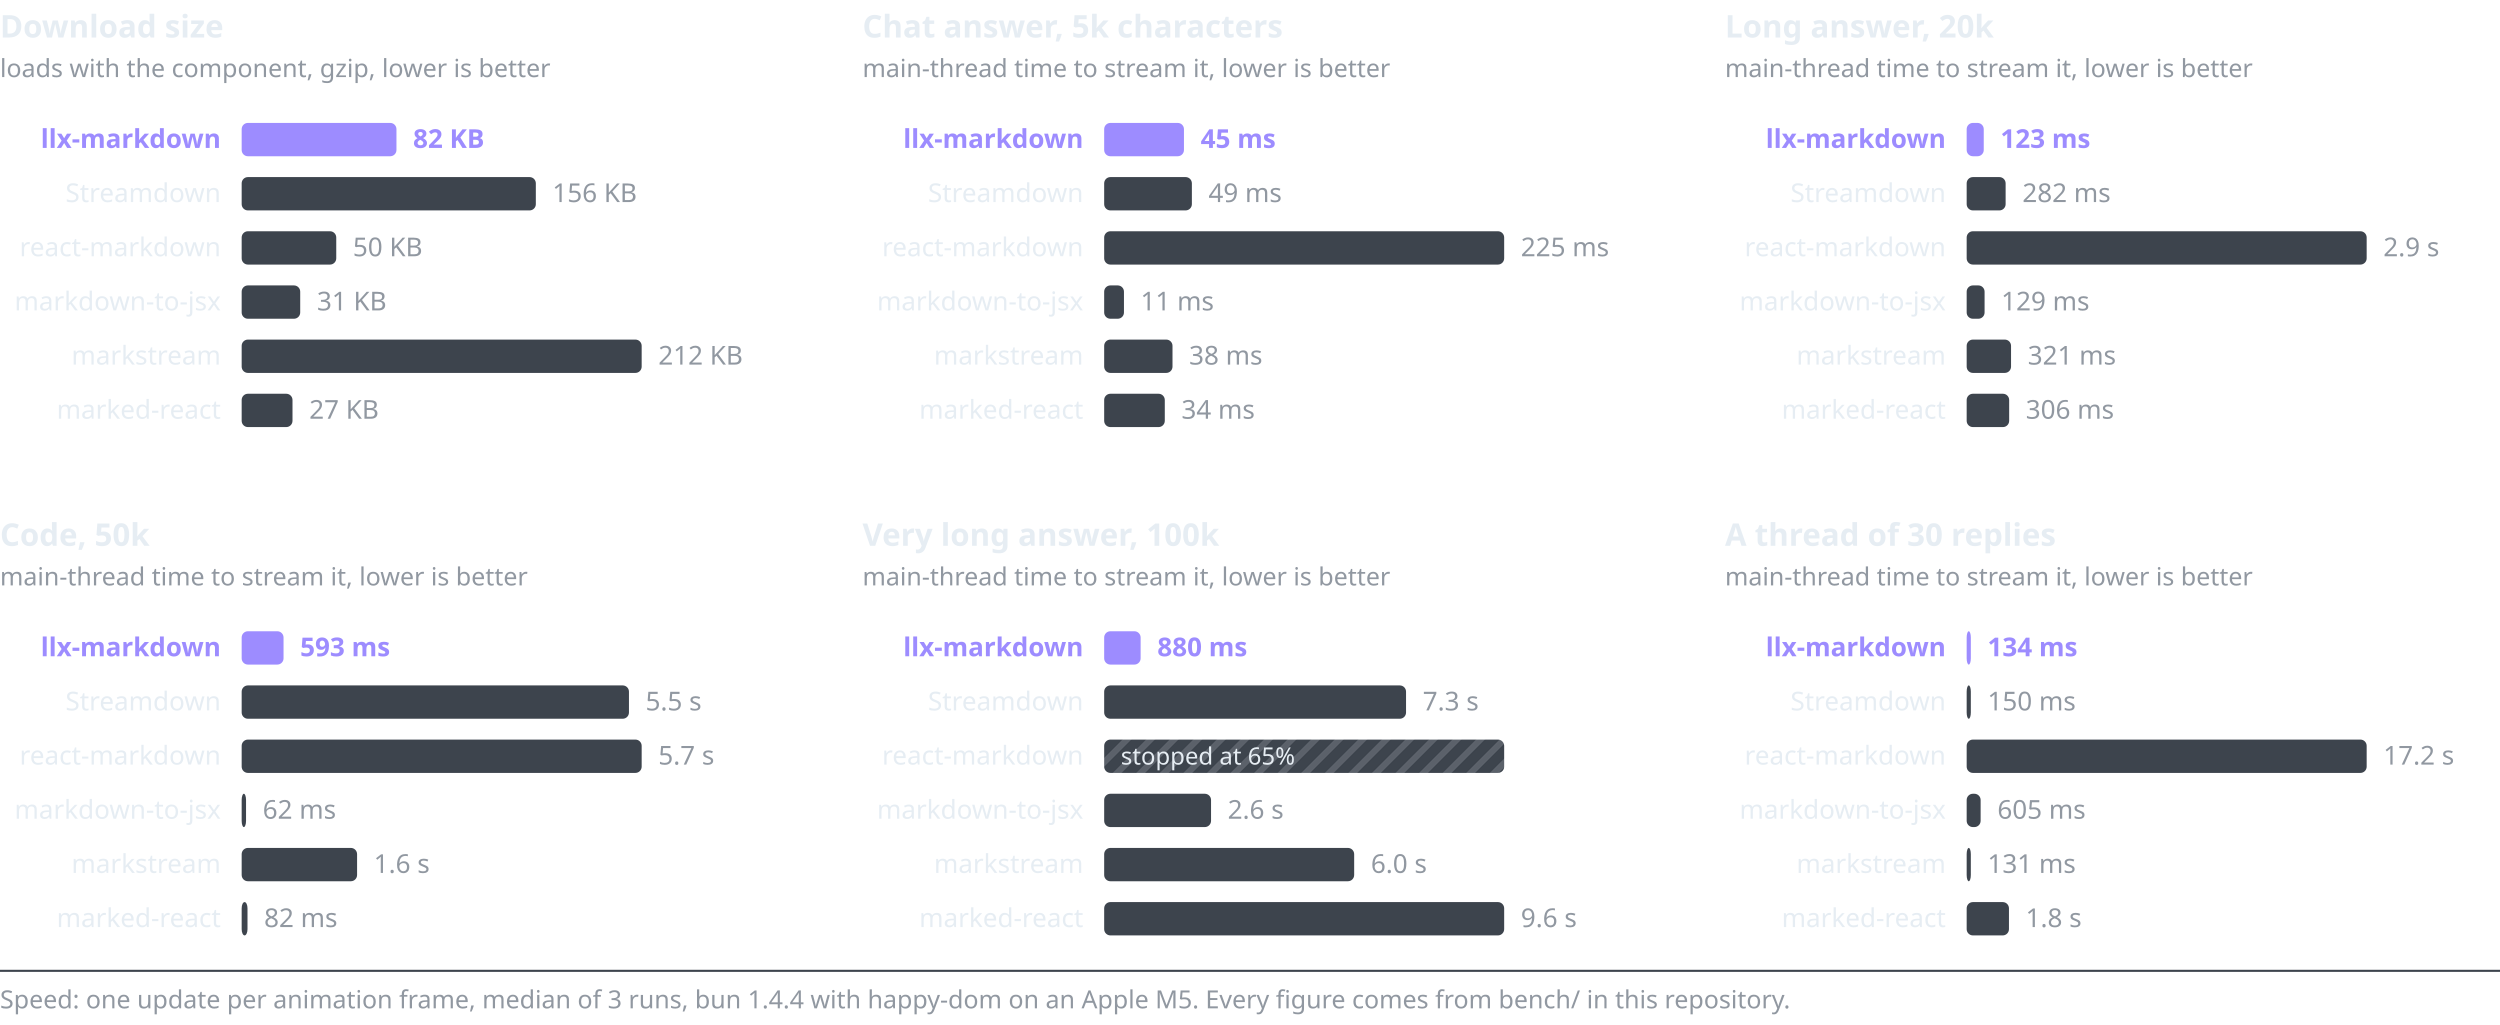
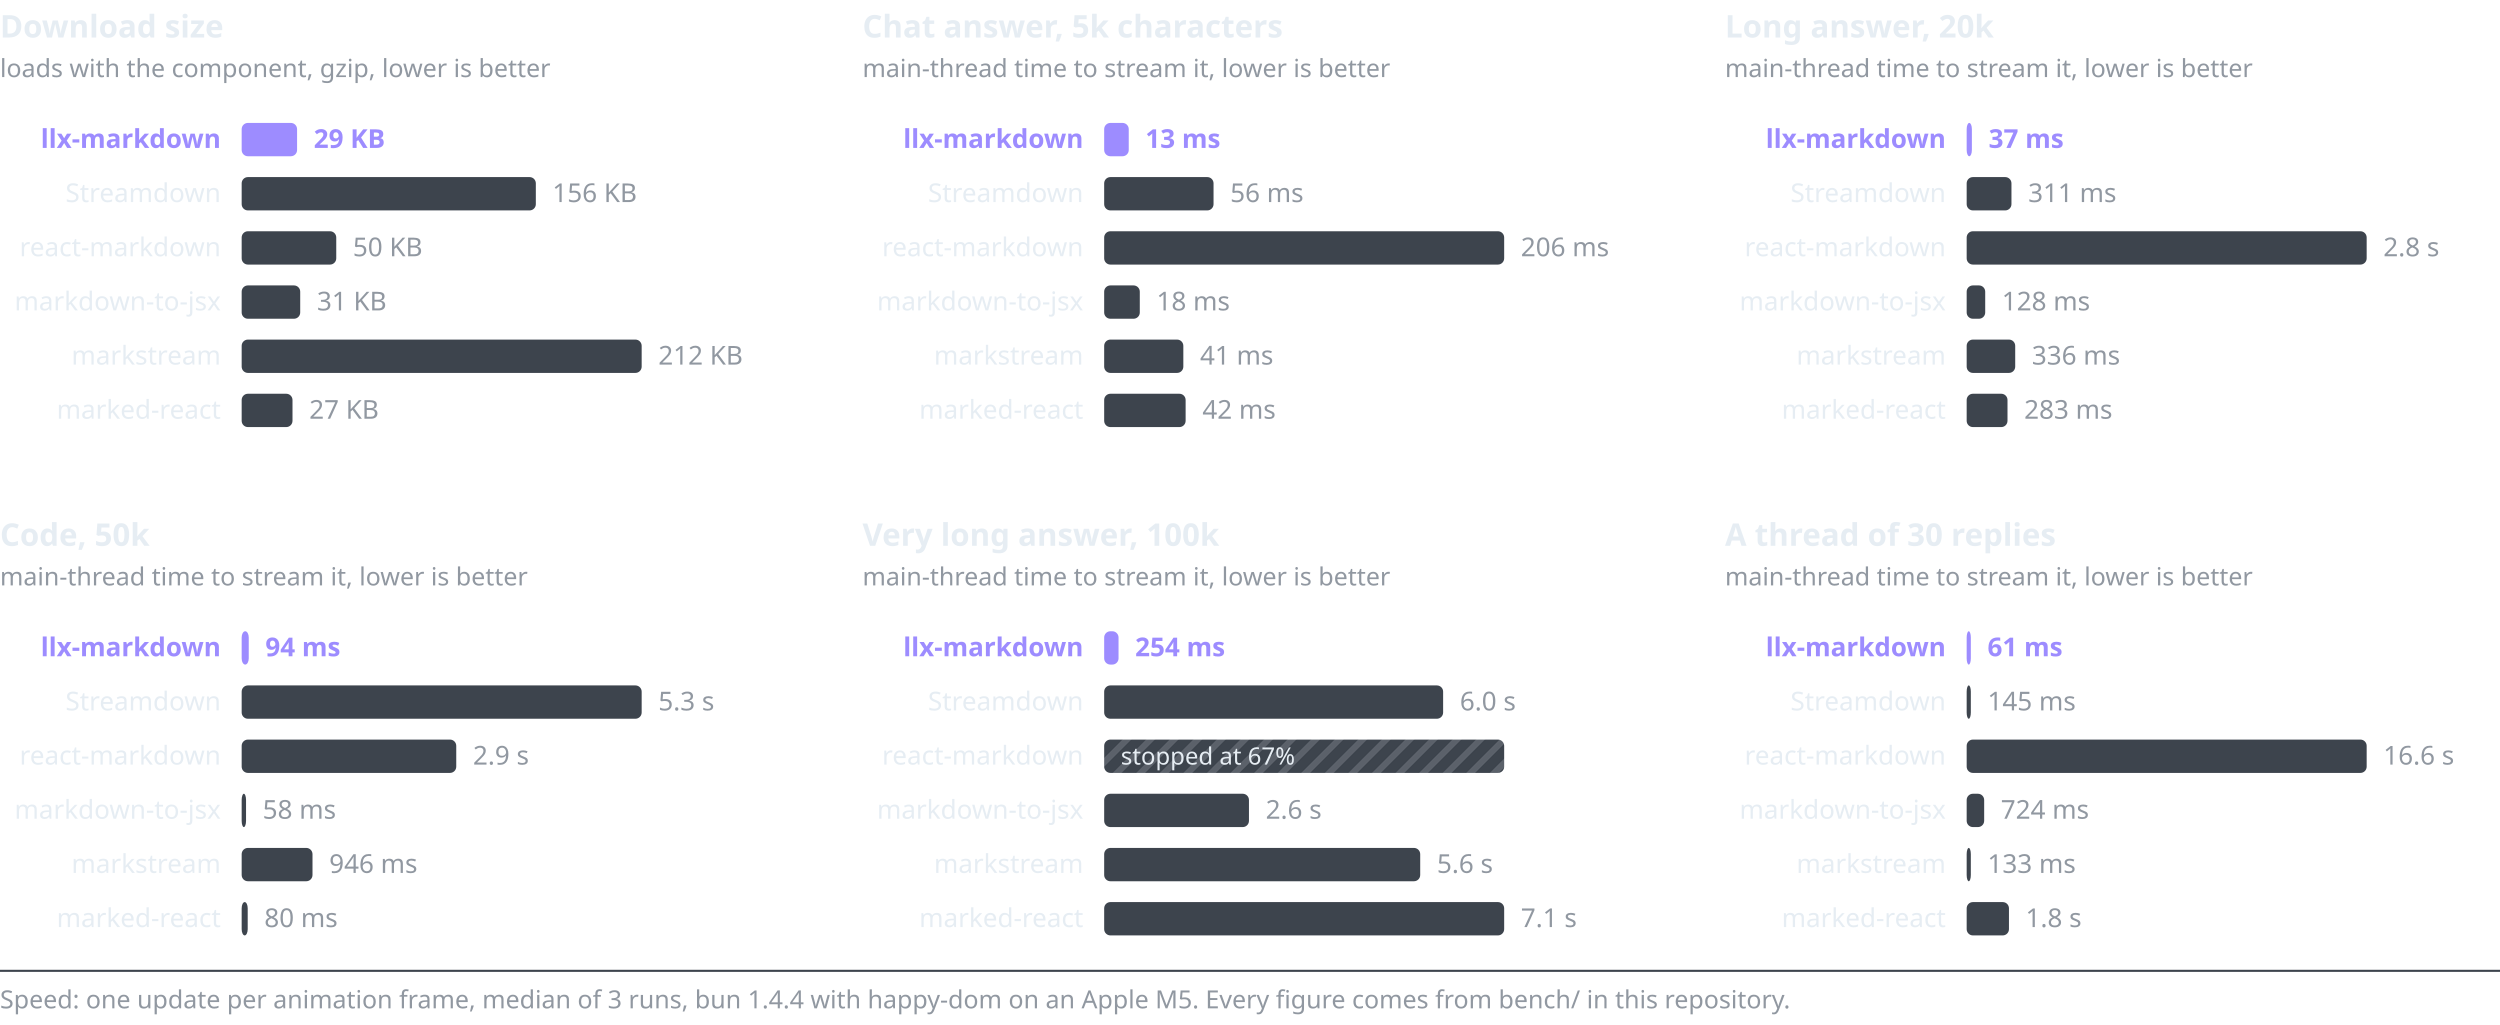
<svg xmlns="http://www.w3.org/2000/svg" width="1200" height="492" viewBox="0 0 1200 492" role="img" aria-label="llx-markdown compared with five React Markdown renderers on download size and streaming speed">
  <defs>
    <pattern id="stopped" width="8" height="8" patternUnits="userSpaceOnUse" patternTransform="rotate(45)">
      <rect width="8" height="8" fill="#3d444d" />
      <rect width="3" height="8" fill="#9198a1" opacity="0.35" />
    </pattern>
    <style>
text { font-family: -apple-system, BlinkMacSystemFont, "Segoe UI", "Noto Sans", Helvetica, Arial, sans-serif; fill: #e6edf3; }
.title { font-size: 15px; font-weight: 600; }
.note { font-size: 12px; fill: #9198a1; }
.label, .value { font-size: 12.5px; }
.value { fill: #9198a1; font-variant-numeric: tabular-nums; }
.ours { font-size: 12.5px; font-weight: 600; fill: #9d8cff; font-variant-numeric: tabular-nums; }
.inside { font-size: 11.5px; fill: #e6edf3; }
</style>
  </defs>
  <text x="0" y="18" class="title">Download size</text>
  <text x="0" y="37" class="note">loads with the component, gzip, lower is better</text>
  <text x="106" y="71" text-anchor="end" class="ours">llx-markdown</text>
-   <rect x="116" y="59" width="74.3" height="16" rx="3" fill="#9d8cff" />
-   <text x="198.258" y="71" class="ours">82 KB</text>
+   <rect x="116" y="59" width="26.6" height="16" rx="3" fill="#9d8cff" />
+   <text x="150.599" y="71" class="ours">29 KB</text>
  <text x="106" y="97" text-anchor="end" class="label">Streamdown</text>
  <rect x="116" y="85" width="141.2" height="16" rx="3" fill="#3d444d" />
  <text x="265.163" y="97" class="value">156 KB</text>
  <text x="106" y="123" text-anchor="end" class="label">react-markdown</text>
  <rect x="116" y="111" width="45.4" height="16" rx="3" fill="#3d444d" />
  <text x="169.39" y="123" class="value">50 KB</text>
  <text x="106" y="149" text-anchor="end" class="label">markdown-to-jsx</text>
  <rect x="116" y="137" width="28.1" height="16" rx="3" fill="#3d444d" />
  <text x="152.142" y="149" class="value">31 KB</text>
  <text x="106" y="175" text-anchor="end" class="label">markstream</text>
  <rect x="116" y="163" width="192.0" height="16" rx="3" fill="#3d444d" />
  <text x="316" y="175" class="value">212 KB</text>
  <text x="106" y="201" text-anchor="end" class="label">marked-react</text>
  <rect x="116" y="189" width="24.4" height="16" rx="3" fill="#3d444d" />
  <text x="148.42" y="201" class="value">27 KB</text>
  <text x="414" y="18" class="title">Chat answer, 5k characters</text>
  <text x="414" y="37" class="note">main-thread time to stream it, lower is better</text>
  <text x="520" y="71" text-anchor="end" class="ours">llx-markdown</text>
-   <rect x="530" y="59" width="38.3" height="16" rx="3" fill="#9d8cff" />
-   <text x="576.319" y="71" class="ours">45 ms</text>
+   <rect x="530" y="59" width="11.8" height="16" rx="3" fill="#9d8cff" />
+   <text x="549.775" y="71" class="ours">13 ms</text>
  <text x="520" y="97" text-anchor="end" class="label">Streamdown</text>
-   <rect x="530" y="85" width="42.1" height="16" rx="3" fill="#3d444d" />
-   <text x="580.059" y="97" class="value">49 ms</text>
+   <rect x="530" y="85" width="52.5" height="16" rx="3" fill="#3d444d" />
+   <text x="590.496" y="97" class="value">56 ms</text>
  <text x="520" y="123" text-anchor="end" class="label">react-markdown</text>
  <rect x="530" y="111" width="192.0" height="16" rx="3" fill="#3d444d" />
-   <text x="730" y="123" class="value">225 ms</text>
+   <text x="730" y="123" class="value">206 ms</text>
  <text x="520" y="149" text-anchor="end" class="label">markdown-to-jsx</text>
-   <rect x="530" y="137" width="9.5" height="16" rx="3" fill="#3d444d" />
-   <text x="547.469" y="149" class="value">11 ms</text>
+   <rect x="530" y="137" width="17.1" height="16" rx="3" fill="#3d444d" />
+   <text x="555.128" y="149" class="value">18 ms</text>
  <text x="520" y="175" text-anchor="end" class="label">markstream</text>
-   <rect x="530" y="163" width="32.8" height="16" rx="3" fill="#3d444d" />
-   <text x="570.767" y="175" class="value">38 ms</text>
+   <rect x="530" y="163" width="38.0" height="16" rx="3" fill="#3d444d" />
+   <text x="576.001" y="175" class="value">41 ms</text>
  <text x="520" y="201" text-anchor="end" class="label">marked-react</text>
-   <rect x="530" y="189" width="29.1" height="16" rx="3" fill="#3d444d" />
-   <text x="567.1" y="201" class="value">34 ms</text>
+   <rect x="530" y="189" width="39.1" height="16" rx="3" fill="#3d444d" />
+   <text x="577.141" y="201" class="value">42 ms</text>
  <text x="828" y="18" class="title">Long answer, 20k</text>
  <text x="828" y="37" class="note">main-thread time to stream it, lower is better</text>
  <text x="934" y="71" text-anchor="end" class="ours">llx-markdown</text>
-   <rect x="944" y="59" width="8.2" height="16" rx="3" fill="#9d8cff" />
-   <text x="960.203" y="71" class="ours">123 ms</text>
+   <rect x="944" y="59" width="2.5" height="16" rx="3" fill="#9d8cff" />
+   <text x="954.548" y="71" class="ours">37 ms</text>
  <text x="934" y="97" text-anchor="end" class="label">Streamdown</text>
-   <rect x="944" y="85" width="18.7" height="16" rx="3" fill="#3d444d" />
-   <text x="970.741" y="97" class="value">282 ms</text>
+   <rect x="944" y="85" width="21.5" height="16" rx="3" fill="#3d444d" />
+   <text x="973.521" y="97" class="value">311 ms</text>
  <text x="934" y="123" text-anchor="end" class="label">react-markdown</text>
  <rect x="944" y="111" width="192.0" height="16" rx="3" fill="#3d444d" />
-   <text x="1144" y="123" class="value">2.9 s</text>
+   <text x="1144" y="123" class="value">2.8 s</text>
  <text x="934" y="149" text-anchor="end" class="label">markdown-to-jsx</text>
-   <rect x="944" y="137" width="8.6" height="16" rx="3" fill="#3d444d" />
-   <text x="960.569" y="149" class="value">129 ms</text>
+   <rect x="944" y="137" width="8.9" height="16" rx="3" fill="#3d444d" />
+   <text x="960.874" y="149" class="value">128 ms</text>
  <text x="934" y="175" text-anchor="end" class="label">markstream</text>
-   <rect x="944" y="163" width="21.3" height="16" rx="3" fill="#3d444d" />
-   <text x="973.32" y="175" class="value">321 ms</text>
+   <rect x="944" y="163" width="23.3" height="16" rx="3" fill="#3d444d" />
+   <text x="975.292" y="175" class="value">336 ms</text>
  <text x="934" y="201" text-anchor="end" class="label">marked-react</text>
-   <rect x="944" y="189" width="20.4" height="16" rx="3" fill="#3d444d" />
-   <text x="972.373" y="201" class="value">306 ms</text>
+   <rect x="944" y="189" width="19.6" height="16" rx="3" fill="#3d444d" />
+   <text x="971.596" y="201" class="value">283 ms</text>
  <text x="0" y="262" class="title">Code, 50k</text>
  <text x="0" y="281" class="note">main-thread time to stream it, lower is better</text>
  <text x="106" y="315" text-anchor="end" class="ours">llx-markdown</text>
-   <rect x="116" y="303" width="20.1" height="16" rx="3" fill="#9d8cff" />
-   <text x="144.068" y="315" class="ours">593 ms</text>
+   <rect x="116" y="303" width="3.4" height="16" rx="3" fill="#9d8cff" />
+   <text x="127.366" y="315" class="ours">94 ms</text>
  <text x="106" y="341" text-anchor="end" class="label">Streamdown</text>
-   <rect x="116" y="329" width="185.9" height="16" rx="3" fill="#3d444d" />
-   <text x="309.871" y="341" class="value">5.5 s</text>
+   <rect x="116" y="329" width="192.0" height="16" rx="3" fill="#3d444d" />
+   <text x="316" y="341" class="value">5.3 s</text>
  <text x="106" y="367" text-anchor="end" class="label">react-markdown</text>
-   <rect x="116" y="355" width="192.0" height="16" rx="3" fill="#3d444d" />
-   <text x="316" y="367" class="value">5.7 s</text>
+   <rect x="116" y="355" width="103.0" height="16" rx="3" fill="#3d444d" />
+   <text x="227.027" y="367" class="value">2.9 s</text>
  <text x="106" y="393" text-anchor="end" class="label">markdown-to-jsx</text>
  <rect x="116" y="381" width="2.1" height="16" rx="3" fill="#3d444d" />
-   <text x="126.102" y="393" class="value">62 ms</text>
+   <text x="126.087" y="393" class="value">58 ms</text>
  <text x="106" y="419" text-anchor="end" class="label">markstream</text>
-   <rect x="116" y="407" width="55.4" height="16" rx="3" fill="#3d444d" />
-   <text x="179.398" y="419" class="value">1.6 s</text>
+   <rect x="116" y="407" width="34.0" height="16" rx="3" fill="#3d444d" />
+   <text x="158.013" y="419" class="value">946 ms</text>
  <text x="106" y="445" text-anchor="end" class="label">marked-react</text>
-   <rect x="116" y="433" width="2.8" height="16" rx="3" fill="#3d444d" />
-   <text x="126.764" y="445" class="value">82 ms</text>
+   <rect x="116" y="433" width="2.9" height="16" rx="3" fill="#3d444d" />
+   <text x="126.871" y="445" class="value">80 ms</text>
  <text x="414" y="262" class="title">Very long answer, 100k</text>
  <text x="414" y="281" class="note">main-thread time to stream it, lower is better</text>
  <text x="520" y="315" text-anchor="end" class="ours">llx-markdown</text>
-   <rect x="530" y="303" width="17.5" height="16" rx="3" fill="#9d8cff" />
-   <text x="555.505" y="315" class="ours">880 ms</text>
+   <rect x="530" y="303" width="6.9" height="16" rx="3" fill="#9d8cff" />
+   <text x="544.856" y="315" class="ours">254 ms</text>
  <text x="520" y="341" text-anchor="end" class="label">Streamdown</text>
-   <rect x="530" y="329" width="144.9" height="16" rx="3" fill="#3d444d" />
-   <text x="682.914" y="341" class="value">7.3 s</text>
+   <rect x="530" y="329" width="162.7" height="16" rx="3" fill="#3d444d" />
+   <text x="700.731" y="341" class="value">6.0 s</text>
  <text x="520" y="367" text-anchor="end" class="label">react-markdown</text>
  <rect x="530" y="355" width="192.0" height="16" rx="3" fill="url(#stopped)" />
-   <text x="538" y="367" class="inside">stopped at 65%</text>
+   <text x="538" y="367" class="inside">stopped at 67%</text>
  <text x="520" y="393" text-anchor="end" class="label">markdown-to-jsx</text>
-   <rect x="530" y="381" width="51.3" height="16" rx="3" fill="#3d444d" />
-   <text x="589.285" y="393" class="value">2.6 s</text>
+   <rect x="530" y="381" width="69.5" height="16" rx="3" fill="#3d444d" />
+   <text x="607.523" y="393" class="value">2.6 s</text>
  <text x="520" y="419" text-anchor="end" class="label">markstream</text>
-   <rect x="530" y="407" width="120.0" height="16" rx="3" fill="#3d444d" />
-   <text x="658.034" y="419" class="value">6.0 s</text>
+   <rect x="530" y="407" width="151.7" height="16" rx="3" fill="#3d444d" />
+   <text x="689.748" y="419" class="value">5.6 s</text>
  <text x="520" y="445" text-anchor="end" class="label">marked-react</text>
  <rect x="530" y="433" width="192.0" height="16" rx="3" fill="#3d444d" />
-   <text x="730" y="445" class="value">9.6 s</text>
+   <text x="730" y="445" class="value">7.1 s</text>
  <text x="828" y="262" class="title">A thread of 30 replies</text>
  <text x="828" y="281" class="note">main-thread time to stream it, lower is better</text>
  <text x="934" y="315" text-anchor="end" class="ours">llx-markdown</text>
  <rect x="944" y="303" width="2.0" height="16" rx="3" fill="#9d8cff" />
-   <text x="954" y="315" class="ours">134 ms</text>
+   <text x="954" y="315" class="ours">61 ms</text>
  <text x="934" y="341" text-anchor="end" class="label">Streamdown</text>
  <rect x="944" y="329" width="2.0" height="16" rx="3" fill="#3d444d" />
-   <text x="954" y="341" class="value">150 ms</text>
+   <text x="954" y="341" class="value">145 ms</text>
  <text x="934" y="367" text-anchor="end" class="label">react-markdown</text>
  <rect x="944" y="355" width="192.0" height="16" rx="3" fill="#3d444d" />
-   <text x="1144" y="367" class="value">17.2 s</text>
+   <text x="1144" y="367" class="value">16.6 s</text>
  <text x="934" y="393" text-anchor="end" class="label">markdown-to-jsx</text>
-   <rect x="944" y="381" width="6.7" height="16" rx="3" fill="#3d444d" />
-   <text x="958.75" y="393" class="value">605 ms</text>
+   <rect x="944" y="381" width="8.4" height="16" rx="3" fill="#3d444d" />
+   <text x="960.37" y="393" class="value">724 ms</text>
  <text x="934" y="419" text-anchor="end" class="label">markstream</text>
  <rect x="944" y="407" width="2.0" height="16" rx="3" fill="#3d444d" />
-   <text x="954" y="419" class="value">131 ms</text>
+   <text x="954" y="419" class="value">133 ms</text>
  <text x="934" y="445" text-anchor="end" class="label">marked-react</text>
  <rect x="944" y="433" width="20.3" height="16" rx="3" fill="#3d444d" />
-   <text x="972.304" y="445" class="value">1.8 s</text>
+   <text x="972.28" y="445" class="value">1.8 s</text>
  <line x1="0" y1="466" x2="1200" y2="466" stroke="#3d444d" />
  <text x="0" y="484" class="note">Speed: one update per animation frame, median of 3 runs, bun 1.4.4 with happy-dom on an Apple M5. Every figure comes from bench/ in this repository.</text>
</svg>
